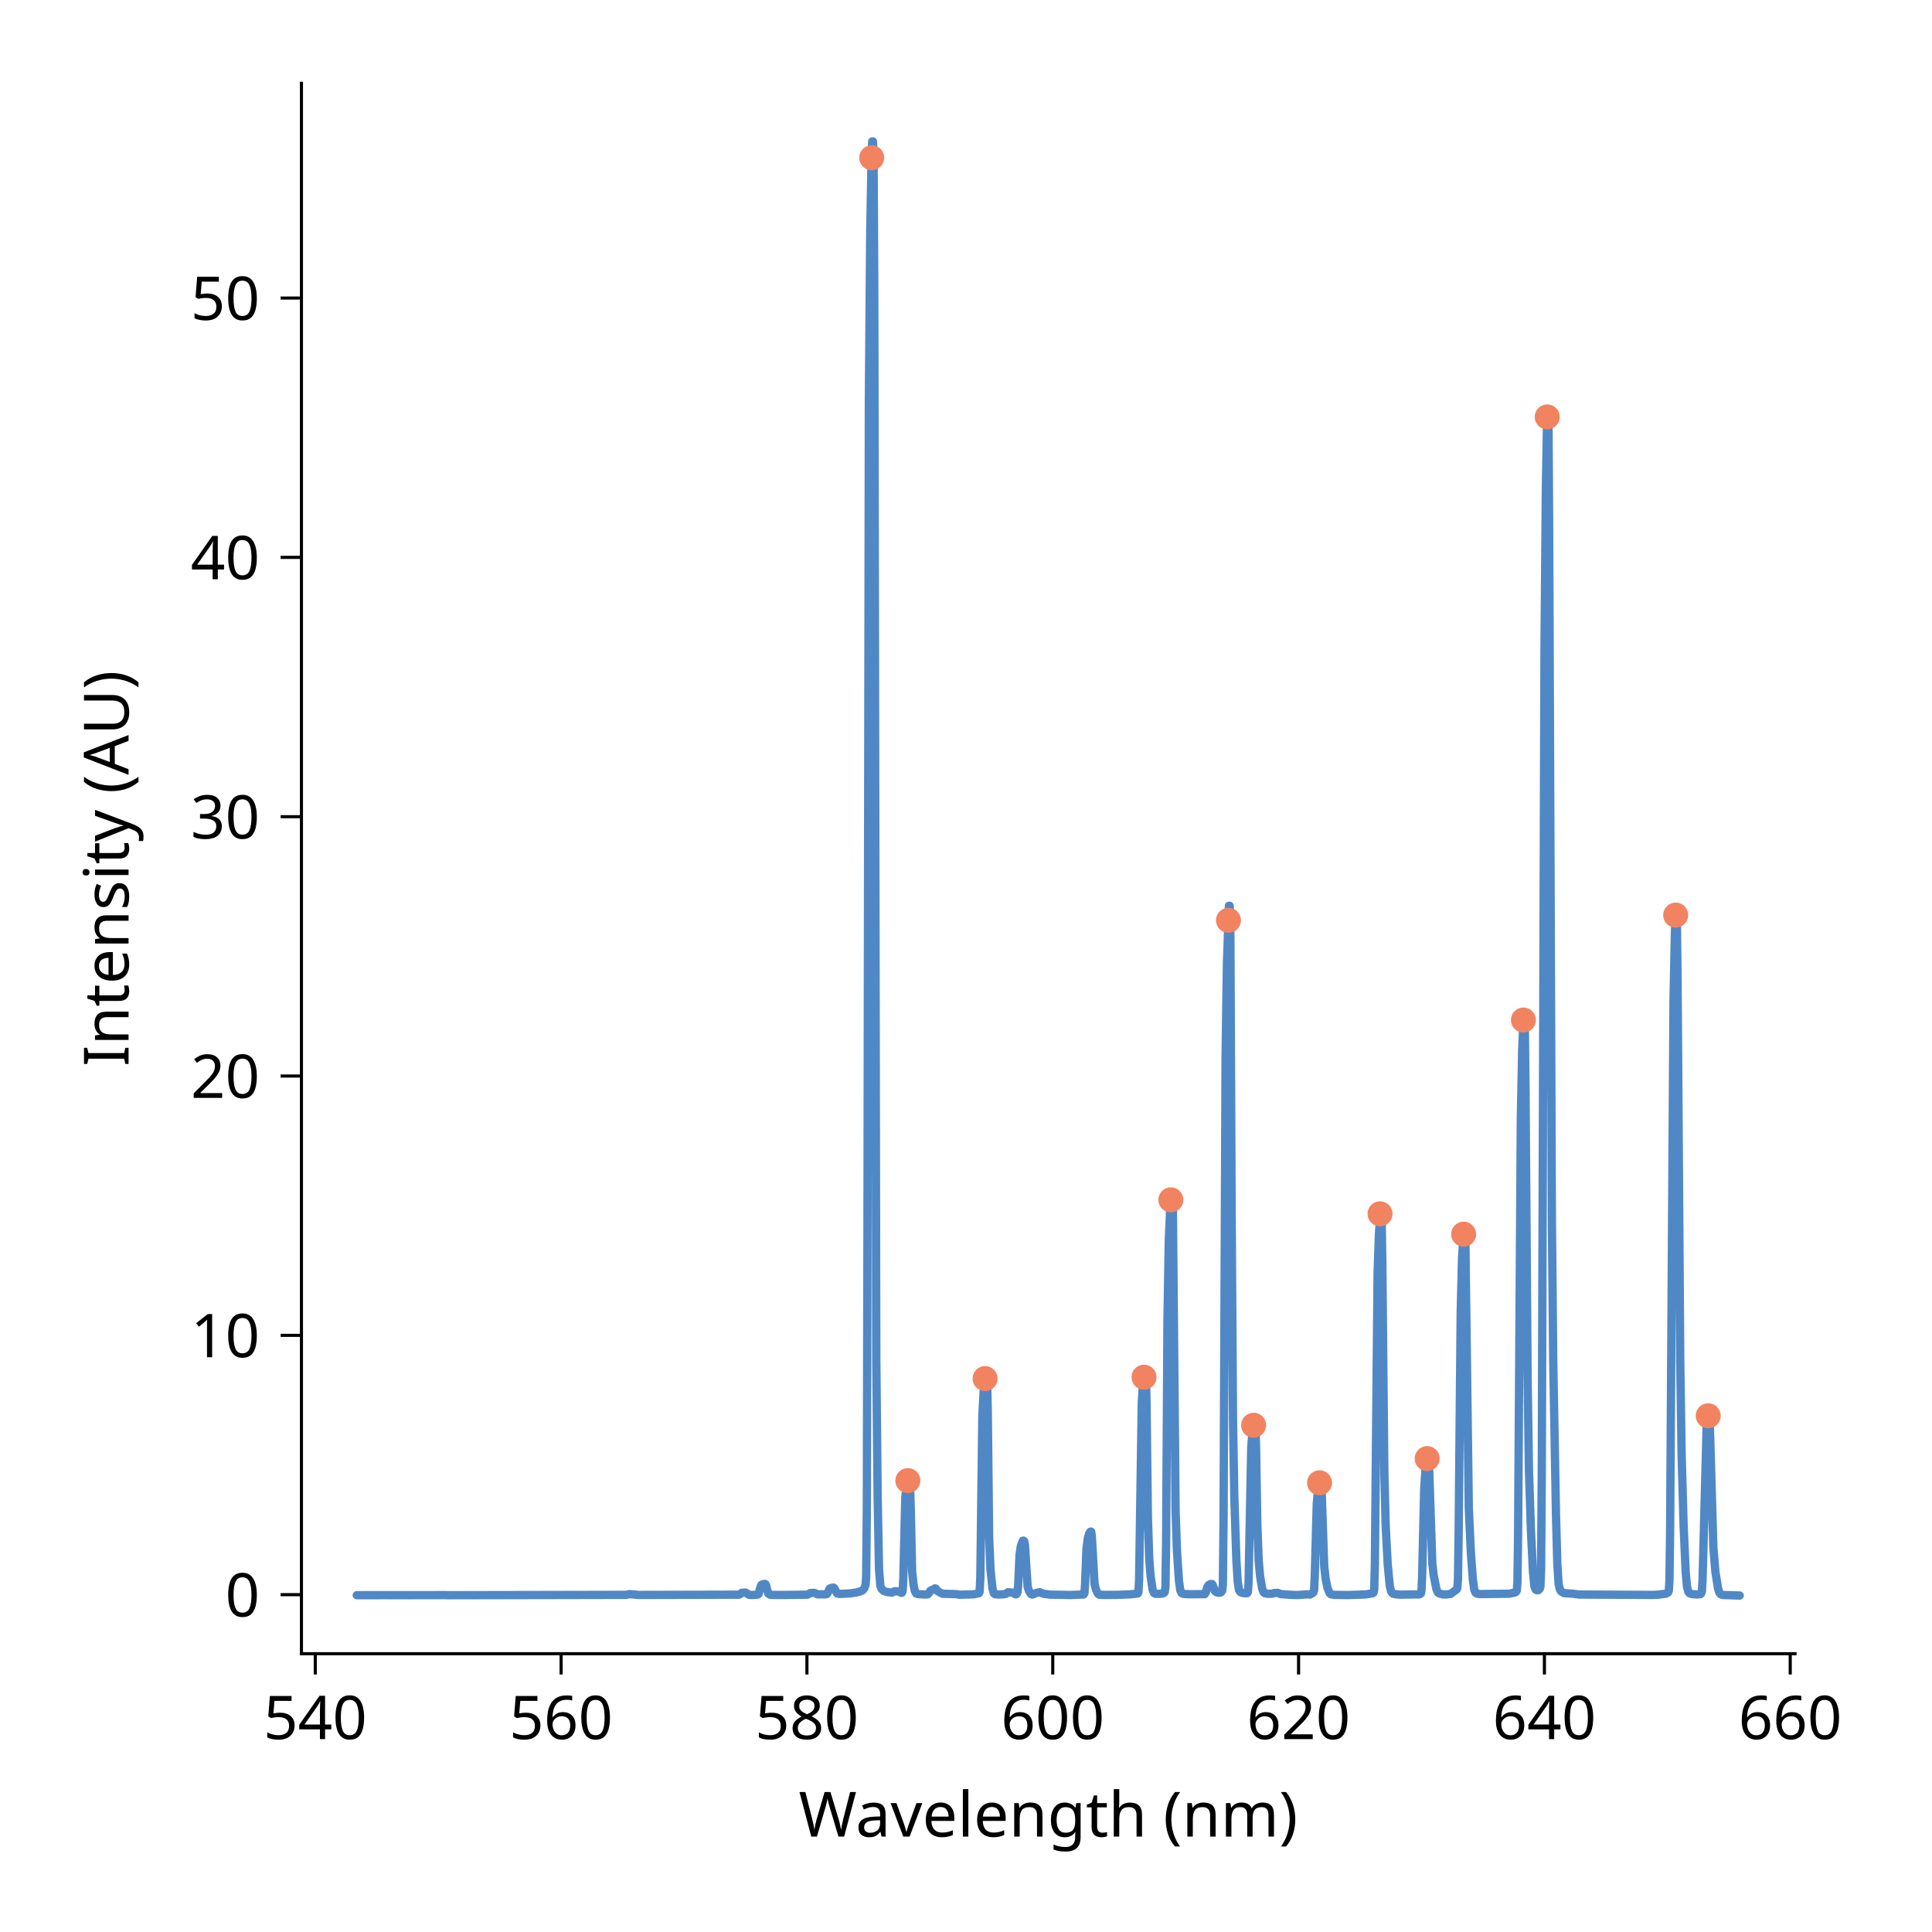
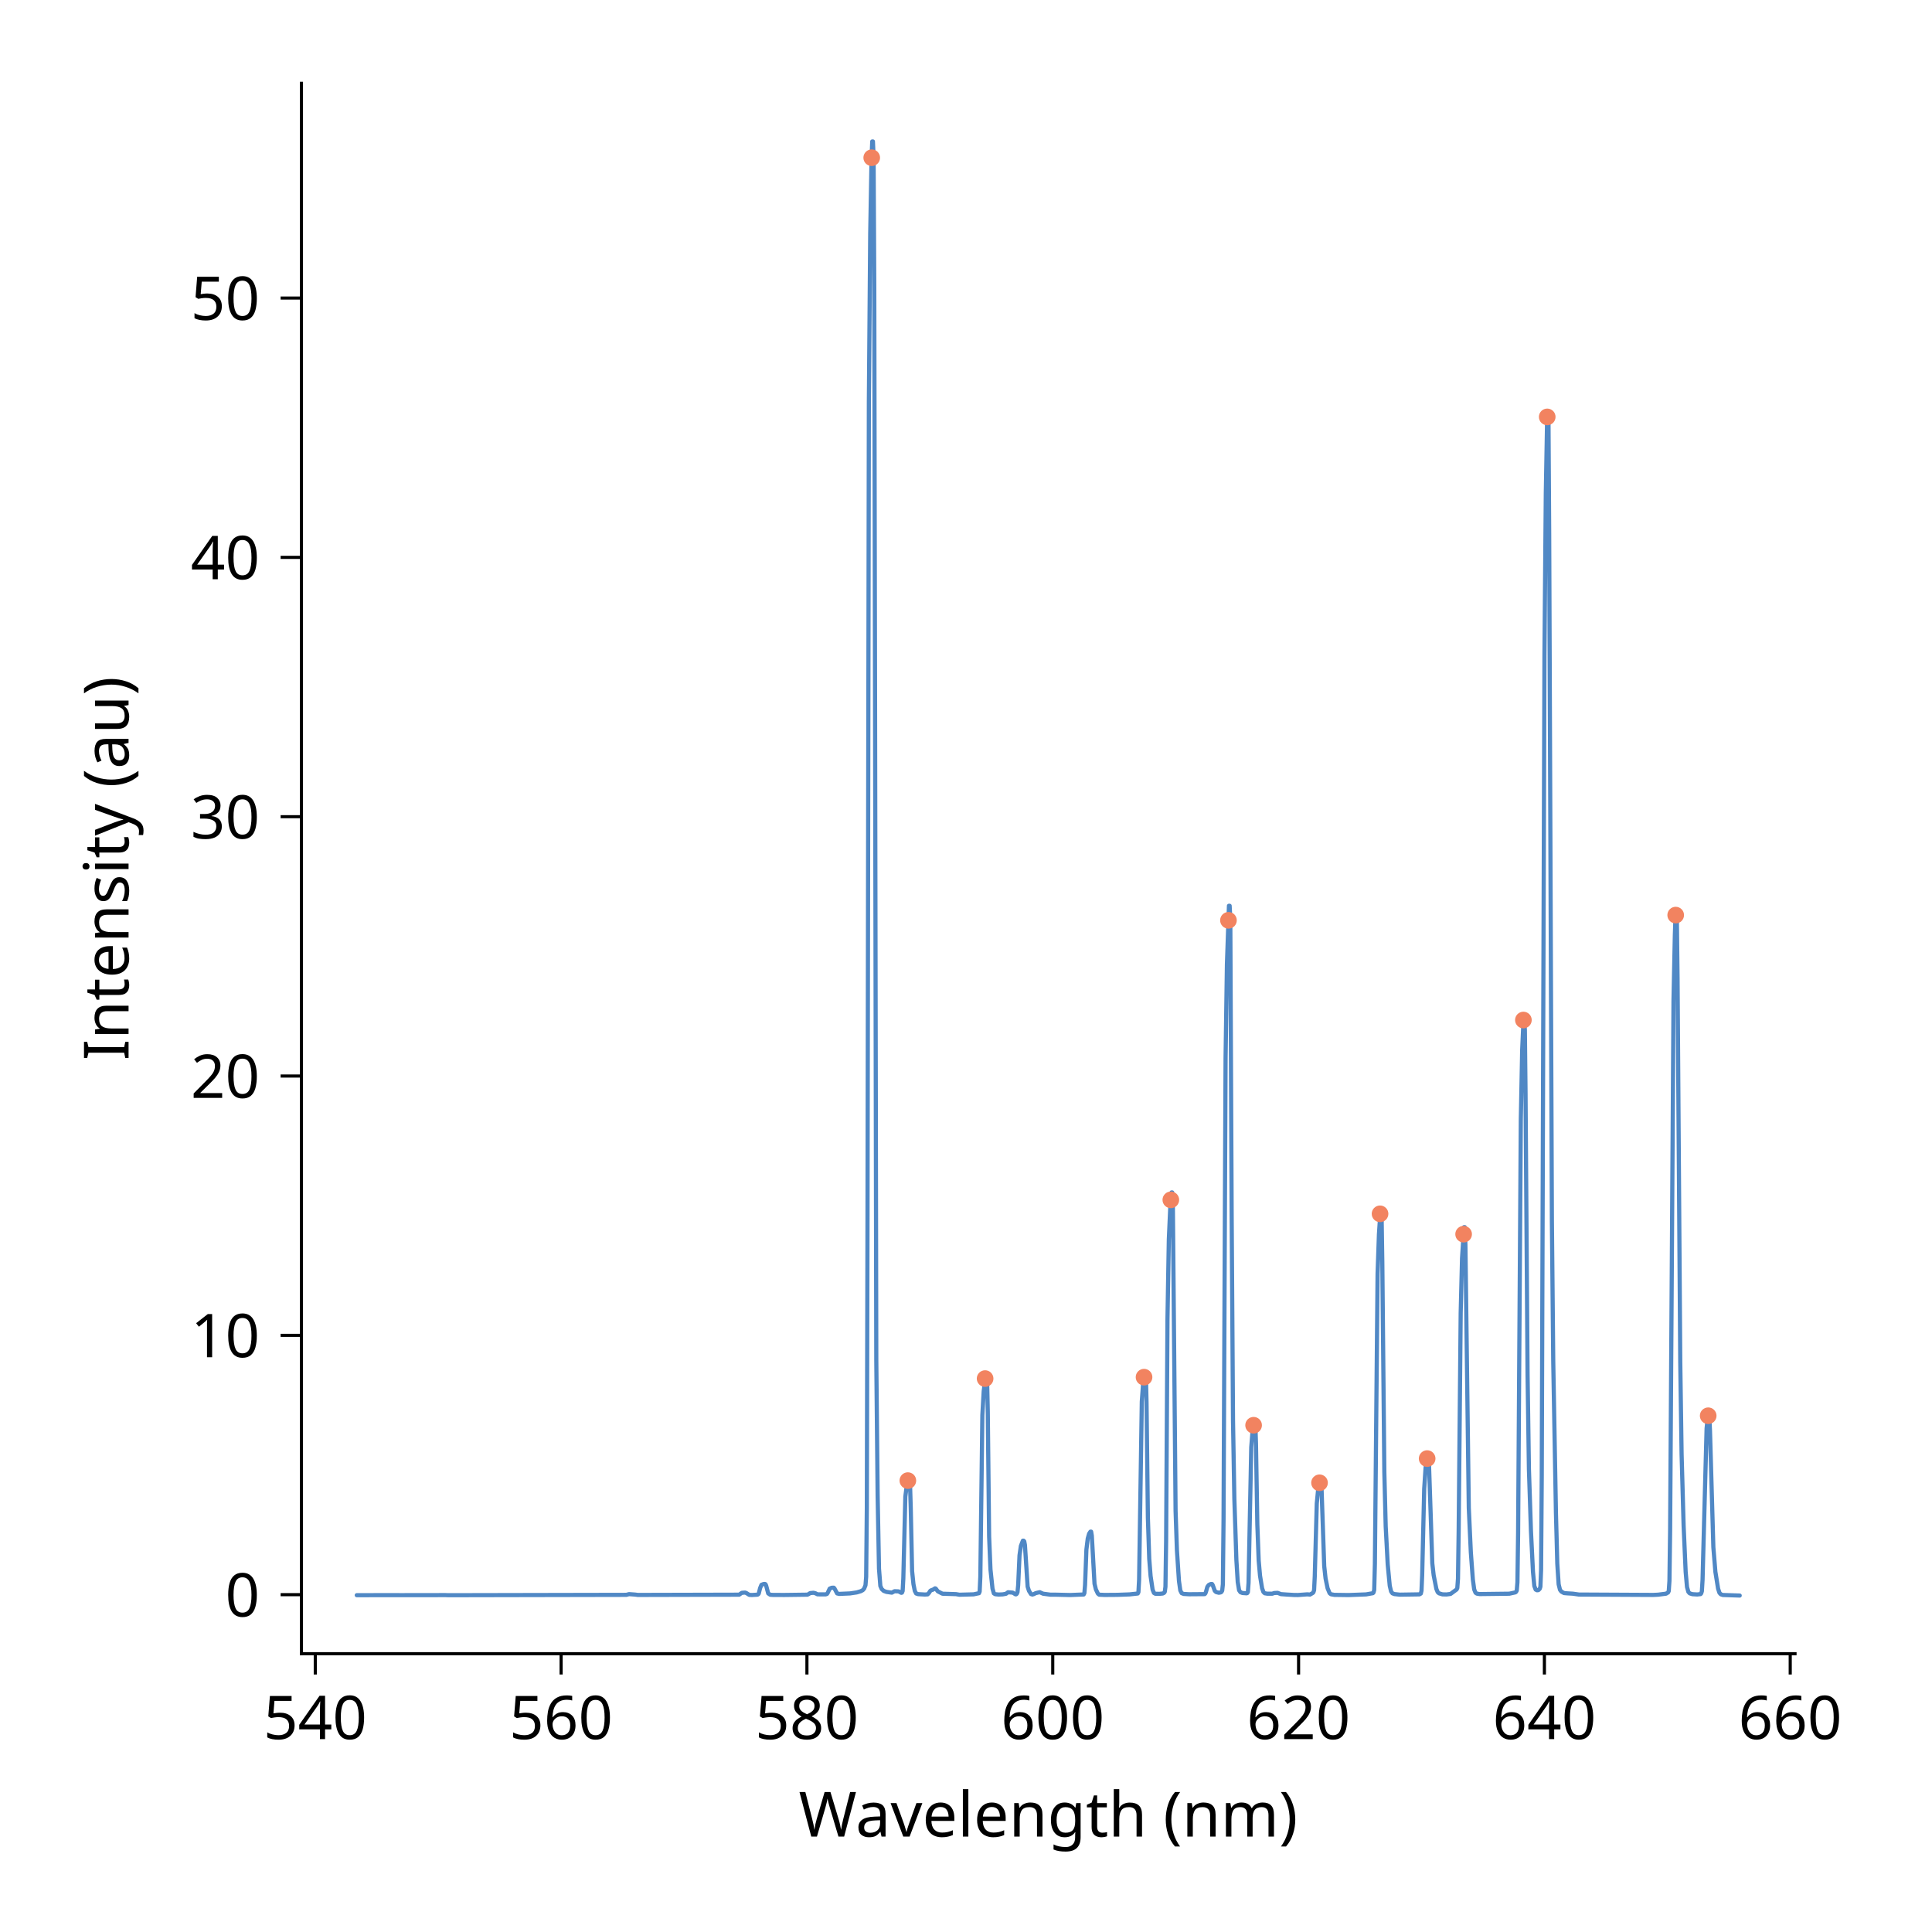
<svg xmlns="http://www.w3.org/2000/svg" xmlns:xlink="http://www.w3.org/1999/xlink" width="463.999pt" height="463.999pt" viewBox="0 0 463.999 463.999" version="1.1">
  <defs>
    <style type="text/css">*{stroke-linejoin: round; stroke-linecap: butt}</style>
  </defs>
  <g id="figure_1">
    <g id="patch_1">
      <path d="M 0 463.999  L 463.999 463.999  L 463.999 0  L 0 0  L 0 463.999  z " style="fill: none" />
    </g>
    <g id="axes_1">
      <g id="patch_2">
        <path d="M 72.396 397.163  L 431.102 397.163  L 431.102 20  L 72.396 20  L 72.396 397.163  z " style="fill: none" />
      </g>
      <g id="matplotlib.axis_1">
        <g id="xtick_1">
          <g id="line2d_1">
            <defs>
-               <path id="m1883f5070c" d="M 0 0  L 0 5  " style="stroke: #000000; stroke-width: 0.75" />
+               <path id="m7be2c4b19b" d="M 0 0  L 0 5  " style="stroke: #000000; stroke-width: 0.75" />
            </defs>
            <g>
-               <use xlink:href="#m1883f5070c" x="75.719" y="397.163" style="stroke: #000000; stroke-width: 0.75" />
+               <use xlink:href="#m7be2c4b19b" x="75.719" y="397.163" style="stroke: #000000; stroke-width: 0.75" />
            </g>
          </g>
          <g id="text_1">
            <text style="font: 14.5px &quot;Suisse Int'l Mono&quot;; text-anchor: middle" x="75.719" y="417.676" transform="rotate(-0 75.71938 417.6755)">540</text>
          </g>
        </g>
        <g id="xtick_2">
          <g id="line2d_2">
            <g>
-               <use xlink:href="#m1883f5070c" x="134.758" y="397.163" style="stroke: #000000; stroke-width: 0.75" />
+               <use xlink:href="#m7be2c4b19b" x="134.758" y="397.163" style="stroke: #000000; stroke-width: 0.75" />
            </g>
          </g>
          <g id="text_2">
            <text style="font: 14.5px &quot;Suisse Int'l Mono&quot;; text-anchor: middle" x="134.758" y="417.676" transform="rotate(-0 134.7577 417.6755)">560</text>
          </g>
        </g>
        <g id="xtick_3">
          <g id="line2d_3">
            <g>
-               <use xlink:href="#m1883f5070c" x="193.796" y="397.163" style="stroke: #000000; stroke-width: 0.75" />
+               <use xlink:href="#m7be2c4b19b" x="193.796" y="397.163" style="stroke: #000000; stroke-width: 0.75" />
            </g>
          </g>
          <g id="text_3">
            <text style="font: 14.5px &quot;Suisse Int'l Mono&quot;; text-anchor: middle" x="193.796" y="417.676" transform="rotate(-0 193.7961 417.6755)">580</text>
          </g>
        </g>
        <g id="xtick_4">
          <g id="line2d_4">
            <g>
-               <use xlink:href="#m1883f5070c" x="252.834" y="397.163" style="stroke: #000000; stroke-width: 0.75" />
+               <use xlink:href="#m7be2c4b19b" x="252.834" y="397.163" style="stroke: #000000; stroke-width: 0.75" />
            </g>
          </g>
          <g id="text_4">
            <text style="font: 14.5px &quot;Suisse Int'l Mono&quot;; text-anchor: middle" x="252.834" y="417.676" transform="rotate(-0 252.8345 417.6755)">600</text>
          </g>
        </g>
        <g id="xtick_5">
          <g id="line2d_5">
            <g>
-               <use xlink:href="#m1883f5070c" x="311.873" y="397.163" style="stroke: #000000; stroke-width: 0.75" />
+               <use xlink:href="#m7be2c4b19b" x="311.873" y="397.163" style="stroke: #000000; stroke-width: 0.75" />
            </g>
          </g>
          <g id="text_5">
            <text style="font: 14.5px &quot;Suisse Int'l Mono&quot;; text-anchor: middle" x="311.873" y="417.676" transform="rotate(-0 311.8728 417.6755)">620</text>
          </g>
        </g>
        <g id="xtick_6">
          <g id="line2d_6">
            <g>
-               <use xlink:href="#m1883f5070c" x="370.911" y="397.163" style="stroke: #000000; stroke-width: 0.75" />
+               <use xlink:href="#m7be2c4b19b" x="370.911" y="397.163" style="stroke: #000000; stroke-width: 0.75" />
            </g>
          </g>
          <g id="text_6">
            <text style="font: 14.5px &quot;Suisse Int'l Mono&quot;; text-anchor: middle" x="370.911" y="417.676" transform="rotate(-0 370.9112 417.6755)">640</text>
          </g>
        </g>
        <g id="xtick_7">
          <g id="line2d_7">
            <g>
-               <use xlink:href="#m1883f5070c" x="429.95" y="397.163" style="stroke: #000000; stroke-width: 0.75" />
+               <use xlink:href="#m7be2c4b19b" x="429.95" y="397.163" style="stroke: #000000; stroke-width: 0.75" />
            </g>
          </g>
          <g id="text_7">
            <text style="font: 14.5px &quot;Suisse Int'l Mono&quot;; text-anchor: middle" x="429.95" y="417.676" transform="rotate(-0 429.9496 417.6755)">660</text>
          </g>
        </g>
        <g id="text_8">
          <text style="font: 500 15px &quot;Suisse Int'l&quot;, sans-serif; text-anchor: middle" x="251.749" y="441.088" transform="rotate(-0 251.7493 441.088)">Wavelength (nm)</text>
        </g>
      </g>
      <g id="matplotlib.axis_2">
        <g id="ytick_1">
          <g id="line2d_8">
            <defs>
-               <path id="mc46ee6733f" d="M 0 0  L -5 0  " style="stroke: #000000; stroke-width: 0.75" />
+               <path id="mad38d685ba" d="M 0 0  L -5 0  " style="stroke: #000000; stroke-width: 0.75" />
            </defs>
            <g>
-               <use xlink:href="#mc46ee6733f" x="72.396" y="382.984" style="stroke: #000000; stroke-width: 0.75" />
+               <use xlink:href="#mad38d685ba" x="72.396" y="382.984" style="stroke: #000000; stroke-width: 0.75" />
            </g>
          </g>
          <g id="text_9">
            <text style="font: 14.5px &quot;Suisse Int'l Mono&quot;; text-anchor: end" x="62.396" y="388.24" transform="rotate(-0 62.39625 388.2402)">0</text>
          </g>
        </g>
        <g id="ytick_2">
          <g id="line2d_9">
            <g>
-               <use xlink:href="#mc46ee6733f" x="72.396" y="320.703" style="stroke: #000000; stroke-width: 0.75" />
+               <use xlink:href="#mad38d685ba" x="72.396" y="320.703" style="stroke: #000000; stroke-width: 0.75" />
            </g>
          </g>
          <g id="text_10">
            <text style="font: 14.5px &quot;Suisse Int'l Mono&quot;; text-anchor: end" x="62.396" y="325.959" transform="rotate(-0 62.39625 325.9589)">10</text>
          </g>
        </g>
        <g id="ytick_3">
          <g id="line2d_10">
            <g>
-               <use xlink:href="#mc46ee6733f" x="72.396" y="258.421" style="stroke: #000000; stroke-width: 0.75" />
+               <use xlink:href="#mad38d685ba" x="72.396" y="258.421" style="stroke: #000000; stroke-width: 0.75" />
            </g>
          </g>
          <g id="text_11">
            <text style="font: 14.5px &quot;Suisse Int'l Mono&quot;; text-anchor: end" x="62.396" y="263.678" transform="rotate(-0 62.39625 263.6777)">20</text>
          </g>
        </g>
        <g id="ytick_4">
          <g id="line2d_11">
            <g>
-               <use xlink:href="#mc46ee6733f" x="72.396" y="196.14" style="stroke: #000000; stroke-width: 0.75" />
+               <use xlink:href="#mad38d685ba" x="72.396" y="196.14" style="stroke: #000000; stroke-width: 0.75" />
            </g>
          </g>
          <g id="text_12">
            <text style="font: 14.5px &quot;Suisse Int'l Mono&quot;; text-anchor: end" x="62.396" y="201.396" transform="rotate(-0 62.39625 201.3965)">30</text>
          </g>
        </g>
        <g id="ytick_5">
          <g id="line2d_12">
            <g>
-               <use xlink:href="#mc46ee6733f" x="72.396" y="133.859" style="stroke: #000000; stroke-width: 0.75" />
+               <use xlink:href="#mad38d685ba" x="72.396" y="133.859" style="stroke: #000000; stroke-width: 0.75" />
            </g>
          </g>
          <g id="text_13">
            <text style="font: 14.5px &quot;Suisse Int'l Mono&quot;; text-anchor: end" x="62.396" y="139.115" transform="rotate(-0 62.39625 139.1152)">40</text>
          </g>
        </g>
        <g id="ytick_6">
          <g id="line2d_13">
            <g>
-               <use xlink:href="#mc46ee6733f" x="72.396" y="71.578" style="stroke: #000000; stroke-width: 0.75" />
+               <use xlink:href="#mad38d685ba" x="72.396" y="71.578" style="stroke: #000000; stroke-width: 0.75" />
            </g>
          </g>
          <g id="text_14">
            <text style="font: 14.5px &quot;Suisse Int'l Mono&quot;; text-anchor: end" x="62.396" y="76.834" transform="rotate(-0 62.39625 76.834)">50</text>
          </g>
        </g>
        <g id="text_15">
-           <text style="font: 500 15px &quot;Suisse Int'l&quot;, sans-serif; text-anchor: middle" x="30.875" y="208.582" transform="rotate(-90 30.875 208.5815)">Intensity (AU)</text>
+           <text style="font: 500 15px &quot;Suisse Int'l&quot;, sans-serif; text-anchor: middle" x="30.875" y="208.582" transform="rotate(-90 30.875 208.5815)">Intensity (au)</text>
        </g>
      </g>
      <g id="line2d_14">
-         <path d="M 85.682 383.108  L 92.334 383.097  L 96.553 383.102  L 103.043 383.094  L 104.665 383.094  L 106.775 383.08  L 107.748 383.113  L 150.421 383.026  L 151.07 382.854  L 152.531 382.961  L 153.18 383.048  L 177.518 382.987  L 178.167 382.535  L 178.978 382.481  L 179.303 382.625  L 179.952 383.035  L 180.601 383.063  L 181.899 382.985  L 182.061 382.92  L 182.223 382.725  L 182.548 381.421  L 182.872 380.622  L 183.359 380.432  L 183.683 380.403  L 183.846 380.472  L 184.008 380.826  L 184.495 382.676  L 184.982 383.004  L 185.631 383.046  L 188.389 383.055  L 193.906 382.983  L 194.23 382.83  L 194.555 382.611  L 195.366 382.528  L 195.853 382.656  L 196.339 382.903  L 198.286 382.915  L 198.611 382.806  L 198.773 382.574  L 199.26 381.535  L 199.747 381.325  L 200.233 381.306  L 200.396 381.463  L 201.045 382.683  L 201.532 382.799  L 204.128 382.686  L 205.75 382.444  L 206.724 382.156  L 207.21 381.897  L 207.535 381.524  L 207.859 380.72  L 208.022 378.732  L 208.184 362.171  L 208.346 291.86  L 208.671 96.616  L 208.995 56.097  L 209.32 37.876  L 209.482 33.969  L 209.644 33.969  L 209.806 37.713  L 209.969 68.994  L 210.456 326.659  L 210.78 359.347  L 211.105 376.753  L 211.429 380.889  L 211.754 381.636  L 212.24 382.079  L 212.889 382.314  L 214.187 382.502  L 214.836 382.155  L 215.81 382.194  L 216.459 382.542  L 216.621 382.5  L 216.783 382.104  L 216.946 379.1  L 217.432 359.438  L 217.757 356.908  L 218.081 355.592  L 218.244 355.405  L 218.406 355.405  L 218.568 356.764  L 218.731 362.224  L 219.055 377.325  L 219.38 380.467  L 219.704 382.083  L 220.029 382.7  L 220.515 382.861  L 222.138 382.947  L 222.787 382.908  L 223.111 382.554  L 223.436 382.045  L 223.76 381.879  L 224.085 381.775  L 224.572 381.463  L 224.734 381.524  L 225.221 382.171  L 226.032 382.598  L 226.356 382.754  L 229.602 382.857  L 230.413 382.996  L 233.82 382.904  L 235.118 382.632  L 235.28 382.235  L 235.443 378.688  L 235.929 339.867  L 236.254 334.111  L 236.741 330.229  L 236.903 330.229  L 237.065 331.299  L 237.228 338.857  L 237.552 368.986  L 237.877 376.913  L 238.363 381.517  L 238.688 382.671  L 239.012 382.873  L 239.824 382.952  L 240.797 382.912  L 241.608 382.768  L 242.095 382.403  L 243.231 382.497  L 243.88 382.9  L 244.042 382.9  L 244.204 382.768  L 244.367 382.37  L 244.529 380.721  L 244.854 373.529  L 245.178 371.283  L 245.665 370.016  L 245.827 370.016  L 245.989 370.189  L 246.152 371.039  L 246.801 381.056  L 247.125 382.068  L 247.612 382.841  L 247.936 382.946  L 248.261 382.855  L 248.748 382.615  L 249.397 382.457  L 249.721 382.392  L 250.046 382.549  L 250.532 382.755  L 252.317 382.989  L 253.615 382.988  L 257.023 383.069  L 260.268 382.937  L 260.43 382.624  L 260.592 380.648  L 260.917 372.163  L 261.241 369.494  L 261.566 368.339  L 261.89 367.849  L 262.053 367.849  L 262.215 368.803  L 262.864 380.363  L 263.188 381.706  L 263.675 382.734  L 264 382.989  L 265.298 383.048  L 268.38 383.025  L 271.301 382.916  L 273.248 382.706  L 273.41 382.393  L 273.573 379.411  L 274.222 336.613  L 274.546 332.141  L 274.871 329.692  L 275.033 329.692  L 275.195 329.955  L 275.357 336.809  L 275.682 364.471  L 276.006 374.362  L 276.331 378.507  L 276.818 381.795  L 277.142 382.574  L 277.467 382.762  L 278.44 382.785  L 279.251 382.704  L 279.576 382.543  L 279.738 382.302  L 279.901 381.086  L 280.063 370.036  L 280.387 316.768  L 280.712 297.686  L 281.036 290.438  L 281.361 286.38  L 281.523 286.38  L 281.685 290.019  L 282.334 362.852  L 282.659 372.337  L 283.146 379.699  L 283.47 381.973  L 283.795 382.62  L 284.281 382.808  L 285.579 382.884  L 289.311 382.854  L 289.474 382.707  L 289.636 382.296  L 289.96 381.121  L 290.285 380.67  L 290.772 380.425  L 291.096 380.427  L 291.258 380.692  L 291.745 382.048  L 292.07 382.358  L 292.719 382.525  L 293.205 382.433  L 293.368 382.302  L 293.53 382.01  L 293.692 380.494  L 293.854 364.935  L 294.341 254.047  L 294.666 231.541  L 295.152 217.538  L 295.315 217.538  L 295.477 220.67  L 295.801 291.593  L 296.126 341.24  L 296.45 359.979  L 296.937 374.69  L 297.262 379.941  L 297.586 381.924  L 297.911 382.393  L 298.398 382.583  L 299.371 382.657  L 299.533 382.614  L 299.696 382.375  L 299.858 380.15  L 300.507 347.57  L 300.831 343.535  L 301.156 341.441  L 301.318 341.441  L 301.48 341.884  L 301.643 346.637  L 301.967 366.139  L 302.292 374.778  L 302.616 378.441  L 303.103 381.416  L 303.427 382.348  L 303.752 382.65  L 304.401 382.754  L 305.537 382.753  L 306.024 382.59  L 306.835 382.542  L 307.159 382.67  L 307.646 382.855  L 308.944 382.948  L 310.729 383.054  L 311.702 383.068  L 313.974 382.904  L 314.623 382.957  L 315.272 382.58  L 315.434 382.417  L 315.597 381.901  L 315.759 378.601  L 316.246 361.081  L 316.57 357.706  L 316.895 356.114  L 317.057 355.779  L 317.219 355.779  L 317.381 357.255  L 318.03 376.14  L 318.355 379.089  L 318.842 381.45  L 319.328 382.624  L 319.653 382.886  L 320.464 383.029  L 323.872 383.076  L 328.09 382.918  L 329.713 382.629  L 329.875 382.468  L 330.037 381.838  L 330.199 375.619  L 330.848 305.887  L 331.173 296.45  L 331.498 291.518  L 331.66 291.518  L 331.822 292.695  L 331.984 303.189  L 332.471 353.623  L 332.796 366.575  L 333.282 375.72  L 333.769 380.846  L 334.094 382.217  L 334.418 382.664  L 334.905 382.845  L 336.203 382.981  L 340.908 382.909  L 341.233 382.715  L 341.395 382.029  L 341.557 378.252  L 342.044 357.557  L 342.369 352.564  L 342.693 350.298  L 342.855 349.717  L 343.018 349.717  L 343.18 351.181  L 343.991 375.481  L 344.316 378.315  L 344.965 381.6  L 345.289 382.387  L 345.614 382.664  L 346.425 382.909  L 347.398 382.932  L 348.372 382.807  L 349.508 381.969  L 349.832 381.734  L 349.995 381.376  L 350.157 379.143  L 350.319 367.864  L 350.806 315.323  L 351.13 302.206  L 351.617 294.713  L 351.779 294.713  L 351.942 298.992  L 352.753 362.144  L 353.24 372.771  L 353.726 379.33  L 354.051 381.726  L 354.375 382.521  L 354.7 382.735  L 355.349 382.838  L 362.488 382.751  L 363.948 382.431  L 364.111 382.294  L 364.273 381.995  L 364.435 380.021  L 364.597 368.196  L 365.246 268.929  L 365.571 252.275  L 365.895 244.975  L 366.058 244.975  L 366.22 247.376  L 366.382 262.595  L 366.869 330.131  L 367.194 352.859  L 367.68 367.654  L 368.167 377.496  L 368.492 380.903  L 368.816 381.765  L 369.141 381.927  L 369.465 381.889  L 369.79 381.576  L 369.952 381.06  L 370.114 377.04  L 370.276 354.452  L 370.925 157.294  L 371.25 118.463  L 371.574 100.125  L 371.737 100.125  L 371.899 101.96  L 372.061 128.486  L 372.71 293.182  L 373.035 326.996  L 373.684 363.391  L 374.008 375.542  L 374.333 380.496  L 374.657 381.817  L 374.982 382.243  L 375.631 382.602  L 376.442 382.671  L 377.74 382.746  L 379.2 382.953  L 397.048 383.045  L 398.184 382.992  L 400.131 382.744  L 400.618 382.452  L 400.78 382.097  L 400.943 379.666  L 401.105 367.602  L 401.916 240.327  L 402.241 224.625  L 402.403 219.776  L 402.565 219.776  L 402.727 221.249  L 402.89 234.944  L 403.539 327.076  L 403.863 349.316  L 404.35 366.488  L 404.837 377.507  L 405.161 381.141  L 405.486 382.311  L 405.81 382.669  L 406.459 382.868  L 407.595 382.934  L 408.406 382.849  L 408.568 382.68  L 408.731 382.158  L 408.893 379.465  L 409.867 343.054  L 410.191 340.016  L 410.353 340.016  L 410.516 340.401  L 410.678 343.575  L 411.489 371.6  L 411.976 377.496  L 412.625 381.54  L 412.949 382.533  L 413.274 382.894  L 413.761 383.06  L 417.817 383.194  L 417.817 383.194  " clip-path="url(#p484de61030)" style="fill: none; stroke: #5088c5; stroke-width: 2; stroke-linecap: round" />
+         <path d="M 85.682 383.108  L 92.334 383.097  L 96.553 383.102  L 103.043 383.094  L 104.665 383.094  L 106.775 383.08  L 107.748 383.113  L 150.421 383.026  L 151.07 382.854  L 152.531 382.961  L 153.18 383.048  L 177.518 382.987  L 178.167 382.535  L 178.978 382.481  L 179.303 382.625  L 179.952 383.035  L 180.601 383.063  L 181.899 382.985  L 182.061 382.92  L 182.223 382.725  L 182.548 381.421  L 182.872 380.622  L 183.359 380.432  L 183.683 380.403  L 183.846 380.472  L 184.008 380.826  L 184.495 382.676  L 184.982 383.004  L 185.631 383.046  L 188.389 383.055  L 193.906 382.983  L 194.23 382.83  L 194.555 382.611  L 195.366 382.528  L 195.853 382.656  L 196.339 382.903  L 198.286 382.915  L 198.611 382.806  L 198.773 382.574  L 199.26 381.535  L 199.747 381.325  L 200.233 381.306  L 200.396 381.463  L 201.045 382.683  L 201.532 382.799  L 204.128 382.686  L 205.75 382.444  L 206.724 382.156  L 207.21 381.897  L 207.535 381.524  L 207.859 380.72  L 208.022 378.732  L 208.184 362.171  L 208.346 291.86  L 208.671 96.616  L 208.995 56.097  L 209.32 37.876  L 209.482 33.969  L 209.644 33.969  L 209.806 37.713  L 209.969 68.994  L 210.456 326.659  L 210.78 359.347  L 211.105 376.753  L 211.429 380.889  L 211.754 381.636  L 212.24 382.079  L 212.889 382.314  L 214.187 382.502  L 214.836 382.155  L 215.81 382.194  L 216.459 382.542  L 216.621 382.5  L 216.783 382.104  L 216.946 379.1  L 217.432 359.438  L 217.757 356.908  L 218.081 355.592  L 218.244 355.405  L 218.406 355.405  L 218.568 356.764  L 218.731 362.224  L 219.055 377.325  L 219.38 380.467  L 219.704 382.083  L 220.029 382.7  L 220.515 382.861  L 222.138 382.947  L 222.787 382.908  L 223.111 382.554  L 223.436 382.045  L 223.76 381.879  L 224.085 381.775  L 224.572 381.463  L 224.734 381.524  L 225.221 382.171  L 226.032 382.598  L 226.356 382.754  L 229.602 382.857  L 230.413 382.996  L 233.82 382.904  L 235.118 382.632  L 235.28 382.235  L 235.443 378.688  L 235.929 339.867  L 236.254 334.111  L 236.741 330.229  L 236.903 330.229  L 237.065 331.299  L 237.228 338.857  L 237.552 368.986  L 237.877 376.913  L 238.363 381.517  L 238.688 382.671  L 239.012 382.873  L 239.824 382.952  L 240.797 382.912  L 241.608 382.768  L 242.095 382.403  L 243.231 382.497  L 243.88 382.9  L 244.042 382.9  L 244.204 382.768  L 244.367 382.37  L 244.529 380.721  L 244.854 373.529  L 245.178 371.283  L 245.665 370.016  L 245.827 370.016  L 245.989 370.189  L 246.152 371.039  L 246.801 381.056  L 247.125 382.068  L 247.612 382.841  L 247.936 382.946  L 248.261 382.855  L 248.748 382.615  L 249.397 382.457  L 249.721 382.392  L 250.046 382.549  L 250.532 382.755  L 252.317 382.989  L 253.615 382.988  L 257.023 383.069  L 260.268 382.937  L 260.43 382.624  L 260.592 380.648  L 260.917 372.163  L 261.241 369.494  L 261.566 368.339  L 261.89 367.849  L 262.053 367.849  L 262.215 368.803  L 262.864 380.363  L 263.188 381.706  L 263.675 382.734  L 264 382.989  L 265.298 383.048  L 268.38 383.025  L 271.301 382.916  L 273.248 382.706  L 273.41 382.393  L 273.573 379.411  L 274.222 336.613  L 274.546 332.141  L 274.871 329.692  L 275.033 329.692  L 275.195 329.955  L 275.357 336.809  L 275.682 364.471  L 276.006 374.362  L 276.331 378.507  L 276.818 381.795  L 277.142 382.574  L 277.467 382.762  L 278.44 382.785  L 279.251 382.704  L 279.576 382.543  L 279.738 382.302  L 279.901 381.086  L 280.063 370.036  L 280.387 316.768  L 280.712 297.686  L 281.036 290.438  L 281.361 286.38  L 281.523 286.38  L 281.685 290.019  L 282.334 362.852  L 282.659 372.337  L 283.146 379.699  L 283.47 381.973  L 283.795 382.62  L 284.281 382.808  L 285.579 382.884  L 289.311 382.854  L 289.474 382.707  L 289.636 382.296  L 289.96 381.121  L 290.285 380.67  L 290.772 380.425  L 291.096 380.427  L 291.258 380.692  L 291.745 382.048  L 292.07 382.358  L 292.719 382.525  L 293.205 382.433  L 293.368 382.302  L 293.53 382.01  L 293.692 380.494  L 293.854 364.935  L 294.341 254.047  L 294.666 231.541  L 295.152 217.538  L 295.315 217.538  L 295.477 220.67  L 295.801 291.593  L 296.126 341.24  L 296.45 359.979  L 296.937 374.69  L 297.262 379.941  L 297.586 381.924  L 297.911 382.393  L 298.398 382.583  L 299.371 382.657  L 299.533 382.614  L 299.696 382.375  L 299.858 380.15  L 300.507 347.57  L 300.831 343.535  L 301.156 341.441  L 301.318 341.441  L 301.48 341.884  L 301.643 346.637  L 301.967 366.139  L 302.292 374.778  L 302.616 378.441  L 303.103 381.416  L 303.427 382.348  L 303.752 382.65  L 304.401 382.754  L 305.537 382.753  L 306.024 382.59  L 306.835 382.542  L 307.159 382.67  L 307.646 382.855  L 308.944 382.948  L 310.729 383.054  L 311.702 383.068  L 313.974 382.904  L 314.623 382.957  L 315.272 382.58  L 315.434 382.417  L 315.597 381.901  L 315.759 378.601  L 316.246 361.081  L 316.57 357.706  L 316.895 356.114  L 317.057 355.779  L 317.219 355.779  L 317.381 357.255  L 318.03 376.14  L 318.355 379.089  L 318.842 381.45  L 319.328 382.624  L 319.653 382.886  L 320.464 383.029  L 323.872 383.076  L 328.09 382.918  L 329.713 382.629  L 329.875 382.468  L 330.037 381.838  L 330.199 375.619  L 330.848 305.887  L 331.173 296.45  L 331.498 291.518  L 331.66 291.518  L 331.822 292.695  L 331.984 303.189  L 332.471 353.623  L 332.796 366.575  L 333.282 375.72  L 333.769 380.846  L 334.094 382.217  L 334.418 382.664  L 334.905 382.845  L 336.203 382.981  L 340.908 382.909  L 341.233 382.715  L 341.395 382.029  L 341.557 378.252  L 342.044 357.557  L 342.369 352.564  L 342.693 350.298  L 342.855 349.717  L 343.018 349.717  L 343.18 351.181  L 343.991 375.481  L 344.316 378.315  L 344.965 381.6  L 345.289 382.387  L 345.614 382.664  L 346.425 382.909  L 347.398 382.932  L 348.372 382.807  L 349.508 381.969  L 349.832 381.734  L 349.995 381.376  L 350.157 379.143  L 350.319 367.864  L 350.806 315.323  L 351.13 302.206  L 351.617 294.713  L 351.779 294.713  L 351.942 298.992  L 352.753 362.144  L 353.24 372.771  L 353.726 379.33  L 354.051 381.726  L 354.375 382.521  L 354.7 382.735  L 355.349 382.838  L 362.488 382.751  L 363.948 382.431  L 364.111 382.294  L 364.273 381.995  L 364.435 380.021  L 364.597 368.196  L 365.246 268.929  L 365.571 252.275  L 365.895 244.975  L 366.058 244.975  L 366.22 247.376  L 366.382 262.595  L 366.869 330.131  L 367.194 352.859  L 367.68 367.654  L 368.167 377.496  L 368.492 380.903  L 368.816 381.765  L 369.141 381.927  L 369.465 381.889  L 369.79 381.576  L 369.952 381.06  L 370.114 377.04  L 370.276 354.452  L 370.925 157.294  L 371.25 118.463  L 371.574 100.125  L 371.737 100.125  L 371.899 101.96  L 372.061 128.486  L 372.71 293.182  L 373.035 326.996  L 373.684 363.391  L 374.008 375.542  L 374.333 380.496  L 374.657 381.817  L 374.982 382.243  L 375.631 382.602  L 376.442 382.671  L 377.74 382.746  L 379.2 382.953  L 397.048 383.045  L 398.184 382.992  L 400.131 382.744  L 400.618 382.452  L 400.78 382.097  L 400.943 379.666  L 401.105 367.602  L 401.916 240.327  L 402.241 224.625  L 402.403 219.776  L 402.565 219.776  L 402.727 221.249  L 402.89 234.944  L 403.539 327.076  L 403.863 349.316  L 404.35 366.488  L 404.837 377.507  L 405.161 381.141  L 405.486 382.311  L 405.81 382.669  L 406.459 382.868  L 407.595 382.934  L 408.406 382.849  L 408.568 382.68  L 408.731 382.158  L 408.893 379.465  L 409.867 343.054  L 410.191 340.016  L 410.353 340.016  L 410.516 340.401  L 410.678 343.575  L 411.489 371.6  L 411.976 377.496  L 412.625 381.54  L 412.949 382.533  L 413.274 382.894  L 413.761 383.06  L 417.817 383.194  L 417.817 383.194  " clip-path="url(#pe5a7cd625d)" style="fill: none; stroke: #5088c5; stroke-linecap: round" />
      </g>
      <g id="line2d_15">
        <defs>
-           <path id="mcccf5b332e" d="M 0 3  C 0.796 3 1.559 2.684 2.121 2.121  C 2.684 1.559 3 0.796 3 0  C 3 -0.796 2.684 -1.559 2.121 -2.121  C 1.559 -2.684 0.796 -3 0 -3  C -0.796 -3 -1.559 -2.684 -2.121 -2.121  C -2.684 -1.559 -3 -0.796 -3 0  C -3 0.796 -2.684 1.559 -2.121 2.121  C -1.559 2.684 -0.796 3 0 3  z " />
+           <path id="m759d114c8c" d="M 0 2  C 0.53 2 1.039 1.789 1.414 1.414  C 1.789 1.039 2 0.53 2 0  C 2 -0.53 1.789 -1.039 1.414 -1.414  C 1.039 -1.789 0.53 -2 0 -2  C -0.53 -2 -1.039 -1.789 -1.414 -1.414  C -1.789 -1.039 -2 -0.53 -2 0  C -2 0.53 -1.789 1.039 -1.414 1.414  C -1.039 1.789 -0.53 2 0 2  z " />
        </defs>
-         <g clip-path="url(#p484de61030)">
-           <use xlink:href="#mcccf5b332e" x="209.359" y="37.876" style="fill: #f28360" />
-           <use xlink:href="#mcccf5b332e" x="218.034" y="355.592" style="fill: #f28360" />
-           <use xlink:href="#mcccf5b332e" x="236.589" y="331.088" style="fill: #f28360" />
-           <use xlink:href="#mcccf5b332e" x="274.759" y="330.748" style="fill: #f28360" />
-           <use xlink:href="#mcccf5b332e" x="281.194" y="288.161" style="fill: #f28360" />
-           <use xlink:href="#mcccf5b332e" x="295.032" y="221.027" style="fill: #f28360" />
-           <use xlink:href="#mcccf5b332e" x="301.072" y="342.295" style="fill: #f28360" />
-           <use xlink:href="#mcccf5b332e" x="316.904" y="356.114" style="fill: #f28360" />
-           <use xlink:href="#mcccf5b332e" x="331.438" y="291.518" style="fill: #f28360" />
-           <use xlink:href="#mcccf5b332e" x="342.751" y="350.298" style="fill: #f28360" />
-           <use xlink:href="#mcccf5b332e" x="351.513" y="296.406" style="fill: #f28360" />
-           <use xlink:href="#mcccf5b332e" x="365.867" y="244.975" style="fill: #f28360" />
-           <use xlink:href="#mcccf5b332e" x="371.588" y="100.125" style="fill: #f28360" />
-           <use xlink:href="#mcccf5b332e" x="402.444" y="219.776" style="fill: #f28360" />
-           <use xlink:href="#mcccf5b332e" x="410.248" y="340.016" style="fill: #f28360" />
+         <g clip-path="url(#pe5a7cd625d)">
+           <use xlink:href="#m759d114c8c" x="209.359" y="37.876" style="fill: #f28360" />
+           <use xlink:href="#m759d114c8c" x="218.034" y="355.592" style="fill: #f28360" />
+           <use xlink:href="#m759d114c8c" x="236.589" y="331.088" style="fill: #f28360" />
+           <use xlink:href="#m759d114c8c" x="274.759" y="330.748" style="fill: #f28360" />
+           <use xlink:href="#m759d114c8c" x="281.194" y="288.161" style="fill: #f28360" />
+           <use xlink:href="#m759d114c8c" x="295.032" y="221.027" style="fill: #f28360" />
+           <use xlink:href="#m759d114c8c" x="301.072" y="342.295" style="fill: #f28360" />
+           <use xlink:href="#m759d114c8c" x="316.904" y="356.114" style="fill: #f28360" />
+           <use xlink:href="#m759d114c8c" x="331.438" y="291.518" style="fill: #f28360" />
+           <use xlink:href="#m759d114c8c" x="342.751" y="350.298" style="fill: #f28360" />
+           <use xlink:href="#m759d114c8c" x="351.513" y="296.406" style="fill: #f28360" />
+           <use xlink:href="#m759d114c8c" x="365.867" y="244.975" style="fill: #f28360" />
+           <use xlink:href="#m759d114c8c" x="371.588" y="100.125" style="fill: #f28360" />
+           <use xlink:href="#m759d114c8c" x="402.444" y="219.776" style="fill: #f28360" />
+           <use xlink:href="#m759d114c8c" x="410.248" y="340.016" style="fill: #f28360" />
        </g>
      </g>
      <g id="patch_3">
        <path d="M 72.396 397.163  L 72.396 20  " style="fill: none; stroke: #000000; stroke-width: 0.75; stroke-linejoin: miter; stroke-linecap: square" />
      </g>
      <g id="patch_4">
        <path d="M 72.396 397.163  L 431.102 397.163  " style="fill: none; stroke: #000000; stroke-width: 0.75; stroke-linejoin: miter; stroke-linecap: square" />
      </g>
    </g>
  </g>
  <defs>
-     <clipPath id="p484de61030">
+     <clipPath id="pe5a7cd625d">
      <rect x="72.396" y="20" width="358.706" height="377.163" />
    </clipPath>
  </defs>
</svg>
